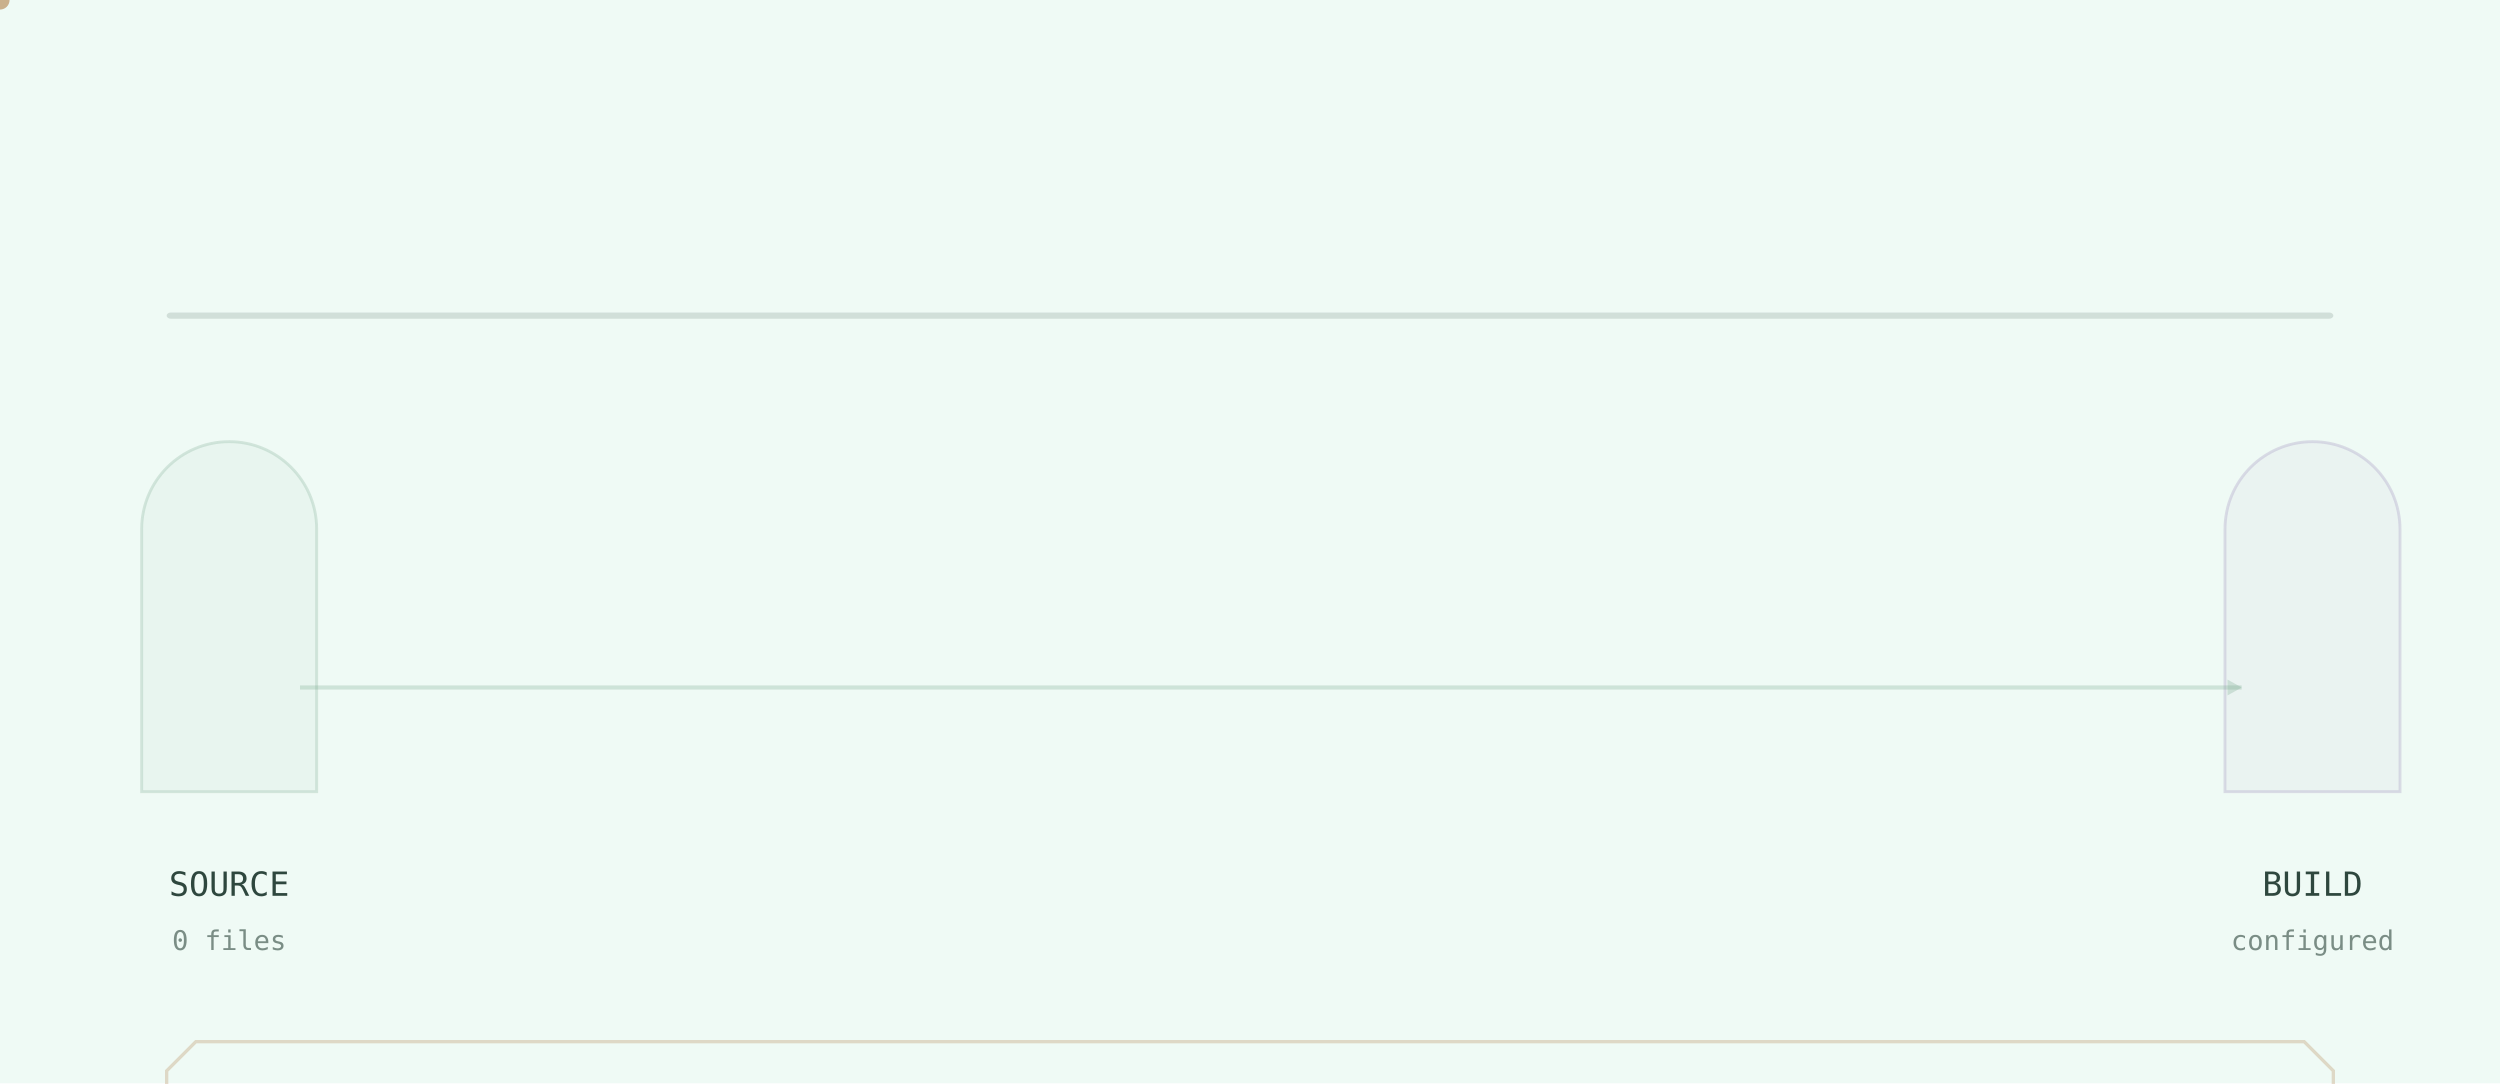
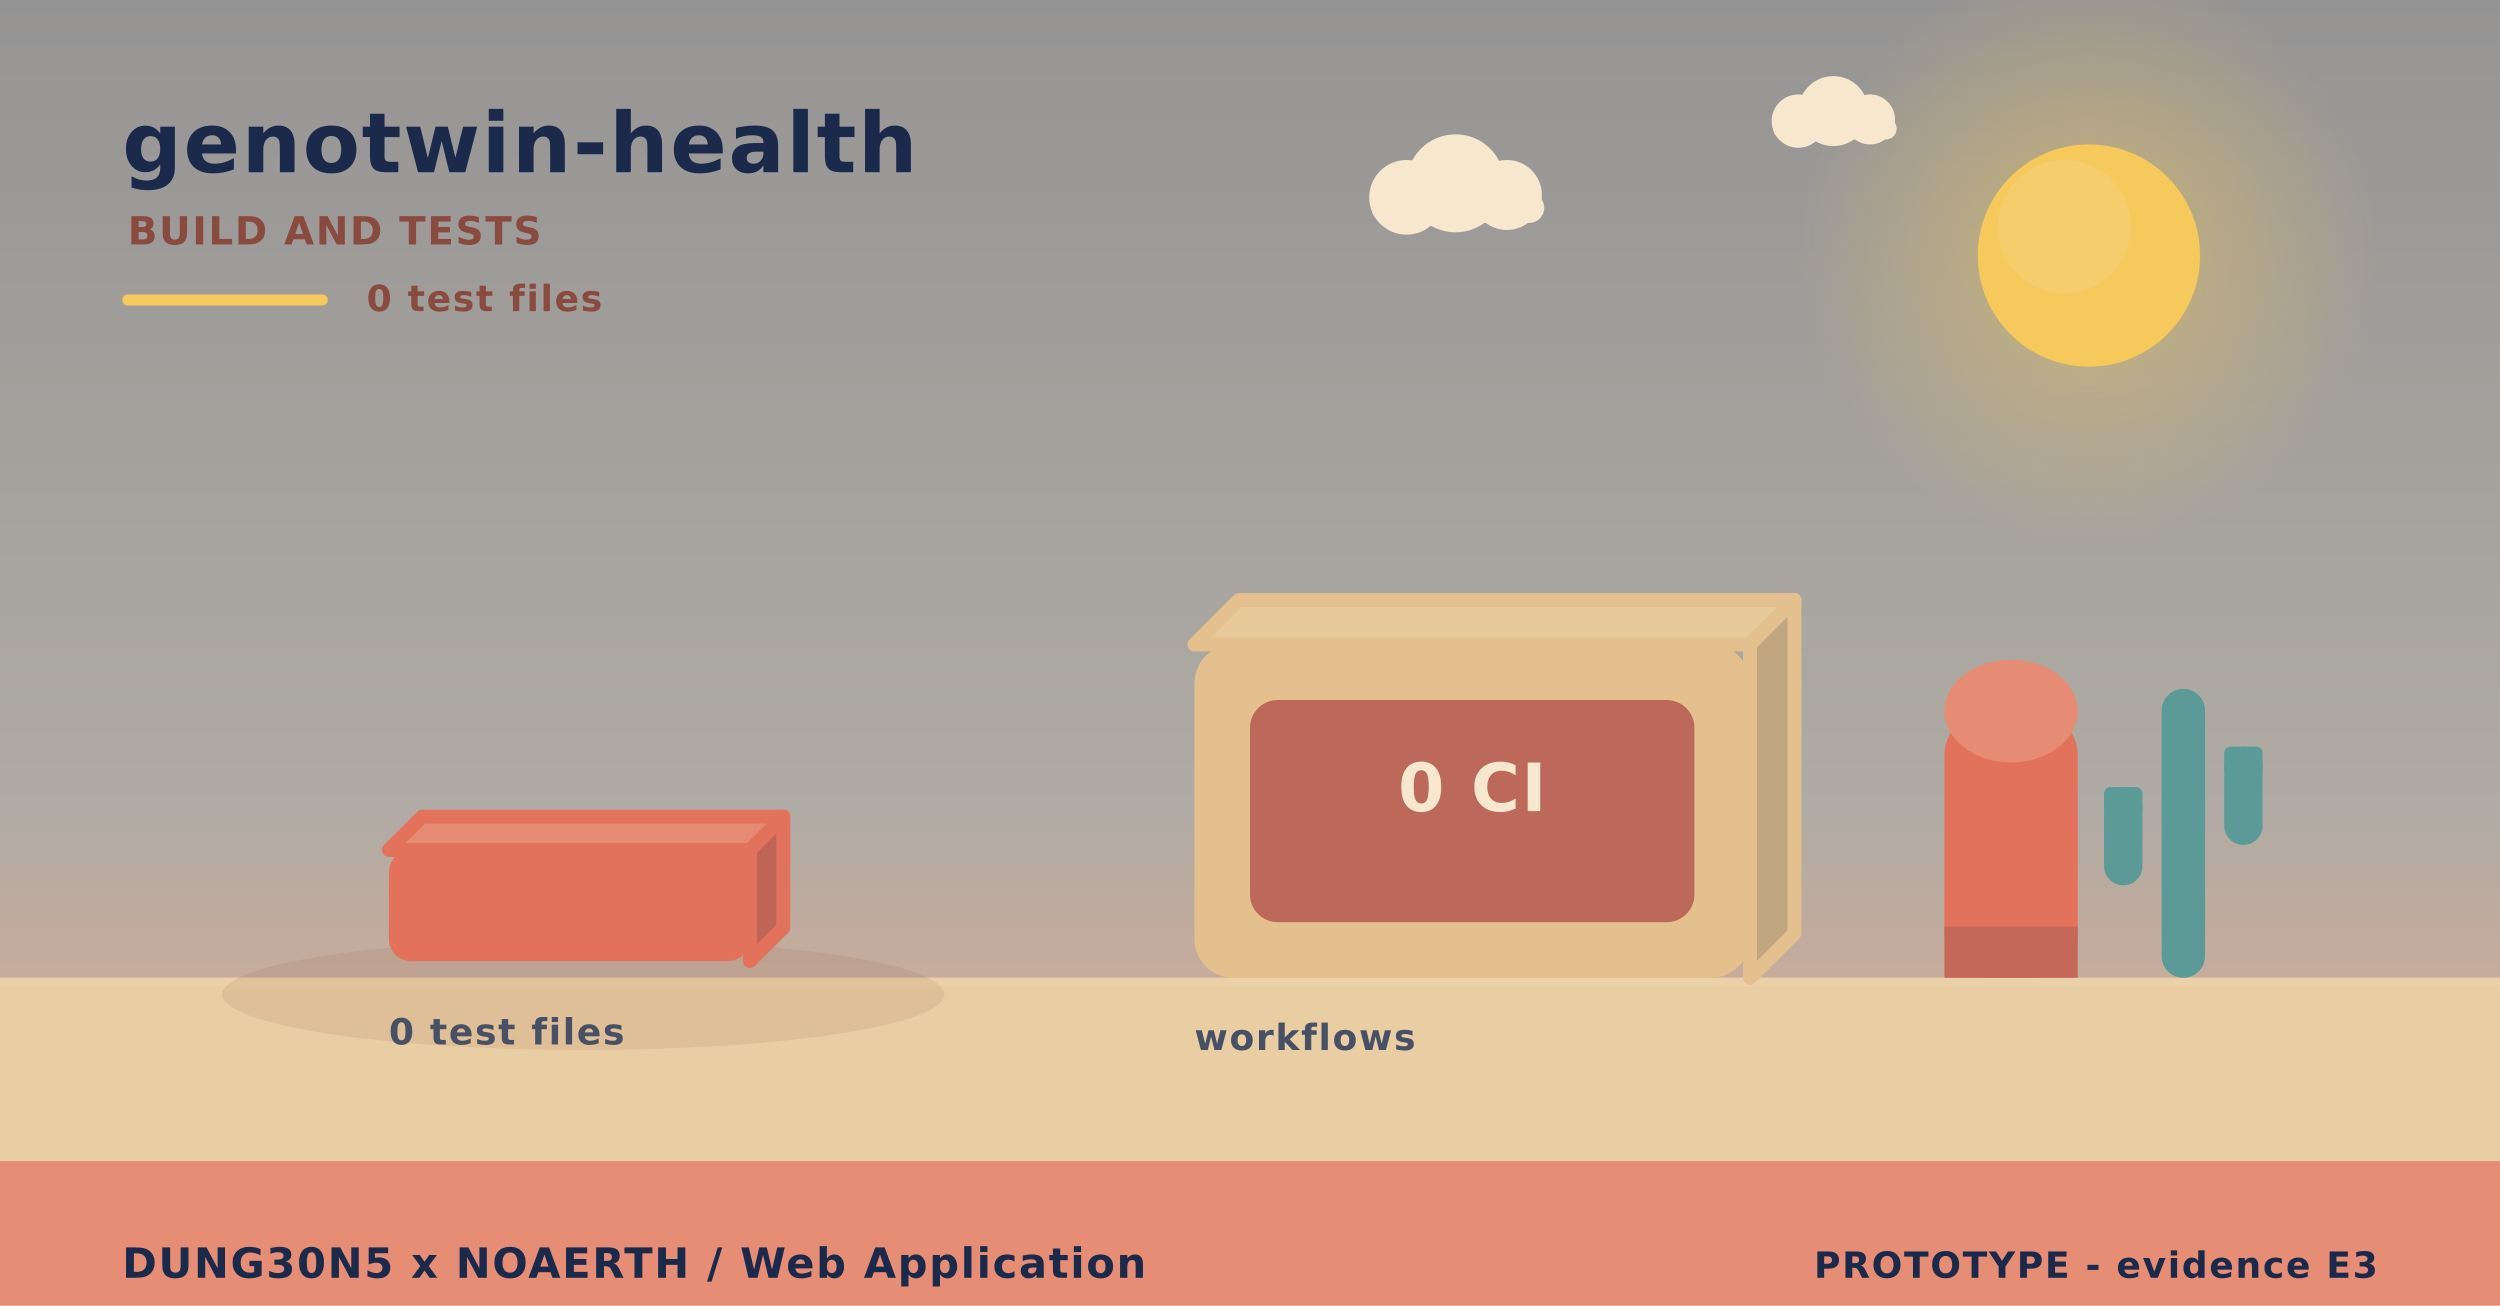
- <svg xmlns="http://www.w3.org/2000/svg" viewBox="0 0 1200 520" width="1200" height="520" role="img" aria-label="genotwin-health build evidence">
-   <rect width="1200" height="520" fill="#effaf5" />
-   <defs>
-     <linearGradient id="gb" x1="0" y1="0" x2="1" y2="1">
-       <stop offset="0%" stop-color="#74a68b" />
-       <stop offset="100%" stop-color="#907eb3" />
-     </linearGradient>
-   </defs>
-   <rect x="80.00" y="150.00" width="1040.00" height="3.00" rx="2.00" fill="rgba(26,52,43,0.140)" opacity="1.00" />
-   <path d="M68.00,380.00 L68.00,254.00 A42.00,42.00 0 0 1 152.00,254.00 L152.00,380.00 Z" fill="rgba(116,166,139,0.100)" opacity="0.55" stroke="rgba(116,166,139,0.450)" stroke-width="1.4" />
-   <polygon points="-192.26,189.00 -136.83,221.00 -136.83,157.00 -192.26,125.00" fill="#73614b" opacity="0.95" />
-   <polygon points="-247.68,221.00 -192.26,253.00 -192.26,189.00 -247.68,157.00" fill="#70628c" opacity="0.95" />
-   <polygon points="-192.26,125.00 -136.83,157.00 -192.26,189.00 -247.68,157.00" fill="#74a68b" opacity="0.95" />
-   <text x="110" y="430" font-family="ui-monospace,Menlo,monospace" font-size="16" fill="rgba(26,52,43,0.900)" text-anchor="middle">SOURCE</text>
-   <text x="110" y="456" font-family="ui-monospace,Menlo,monospace" font-size="13" fill="rgba(26,52,43,0.550)" text-anchor="middle">0 files</text>
-   <path d="M1068.00,380.00 L1068.00,254.00 A42.00,42.00 0 0 1 1152.00,254.00 L1152.00,380.00 Z" fill="rgba(144,126,179,0.100)" opacity="0.55" stroke="rgba(144,126,179,0.450)" stroke-width="1.4" />
-   <polygon points="673.77,689.00 729.19,721.00 729.19,657.00 673.77,625.00" fill="#73614b" opacity="0.95" />
-   <polygon points="618.34,721.00 673.77,753.00 673.77,689.00 618.34,657.00" fill="#70628c" opacity="0.95" />
-   <polygon points="673.77,625.00 729.19,657.00 673.77,689.00 618.34,657.00" fill="#907eb3" opacity="0.95" />
-   <text x="1110" y="430" font-family="ui-monospace,Menlo,monospace" font-size="16" fill="rgba(26,52,43,0.900)" text-anchor="middle">BUILD</text>
-   <text x="1110" y="456" font-family="ui-monospace,Menlo,monospace" font-size="13" fill="rgba(26,52,43,0.550)" text-anchor="middle">configured</text>
-   <line x1="144.00" y1="330.00" x2="1076.00" y2="330.00" stroke="rgba(116,166,139,0.500)" stroke-width="2.00" opacity="0.55" />
-   <polygon points="1076.00,330.00 1069.20,326.20 1069.20,333.80" fill="rgba(116,166,139,0.500)" opacity="0.55" />
-   <g opacity="0.9">
-     <circle cx="0.00" cy="0.00" r="4.60" fill="#c7a781" opacity="1.00" />
-     <animateTransform attributeName="transform" type="translate" values="144.00,330.00 1076.00,330.00" dur="4.0s" begin="0.0s" repeatCount="indefinite" />
-     <animateTransform attributeName="transform" type="translate" values="1076.00,330.00 144.00,330.00" dur="4.0s" begin="2.0s" repeatCount="indefinite" />
+ <svg xmlns="http://www.w3.org/2000/svg" width="900" height="470" viewBox="0 0 900 470" role="img" aria-label="genotwin-health - how it is verified">
+   <linearGradient id="skyb" x1="0" y1="0" x2="0" y2="1">
+     <stop offset="0" stop-color="#959494" />
+     <stop offset="0.62" stop-color="#b0aba4" />
+     <stop offset="1" stop-color="#f3ad8a" />
+   </linearGradient>
+   <rect width="900" height="470" fill="url(#skyb)" />
+   <radialGradient id="sunb">
+     <stop offset="0.35" stop-color="#f5c95c" stop-opacity="0.34" />
+     <stop offset="1" stop-color="#f5c95c" stop-opacity="0" />
+   </radialGradient>
+   <circle cx="752" cy="92" r="104" fill="url(#sunb)" />
+   <circle cx="752" cy="92" r="40" fill="#f5c95c" />
+   <circle cx="743.2" cy="81.6" r="24" fill="#f5d27e" opacity="0.5" />
+   <g>
+     <circle cx="524" cy="66" r="17.64" fill="#f6e7ce" />
+     <circle cx="506.36" cy="71.04" r="13.44" fill="#f6e7ce" />
+     <circle cx="542.48" cy="70.2" r="12.6" fill="#f6e7ce" />
+     <rect x="493.76" y="69.36" width="62.16" height="10.92" rx="5.46" fill="#f6e7ce" />
+     <animateTransform attributeName="transform" type="translate" values="0 0;24 0;0 0" dur="36s" begin="0s" repeatCount="indefinite" />
  </g>
-   <path d="M94.00,500.00 H1106.00 L1120.00,514.00 V546.00 L1106.00,560.00 H94.00 L80.00,546.00 V514.00 Z" fill="none" stroke="rgba(199,167,129,0.500)" stroke-width="1.60" opacity="0.80" />
-   <text x="600" y="536" font-family="ui-monospace,Menlo,monospace" font-size="16" fill="rgba(199,167,129,0.950)" text-anchor="middle">no test suite present in this repository — shown as measured, not implied</text>
+   <g>
+     <circle cx="660" cy="40" r="12.6" fill="#f6e7ce" />
+     <circle cx="647.4" cy="43.6" r="9.6" fill="#f6e7ce" />
+     <circle cx="673.2" cy="43" r="9" fill="#f6e7ce" />
+     <rect x="638.4" y="42.4" width="44.4" height="7.8" rx="3.9" fill="#f6e7ce" />
+     <animateTransform attributeName="transform" type="translate" values="0 0;-18 0;0 0" dur="46s" begin="3s" repeatCount="indefinite" />
+   </g>
+   <rect x="0" y="352" width="900" height="118" fill="#e9cda3" />
+   <rect x="0" y="352" width="900" height="3" fill="#ebd1a9" />
+   <text x="44" y="62" font-family="Verdana,DejaVu Sans,sans-serif" font-size="30" font-weight="700" letter-spacing="0.6" fill="#1b2a4a" text-anchor="start">genotwin-health</text>
+   <text x="46" y="88" font-family="Verdana,DejaVu Sans,sans-serif" font-size="14" font-weight="700" letter-spacing="0.6" fill="#894b3f" text-anchor="start">BUILD AND TESTS</text>
+   <rect x="44" y="106" width="74" height="4" rx="2" fill="#f5c95c" />
+   <text x="132" y="112" font-family="Verdana,DejaVu Sans,sans-serif" font-size="13" font-weight="700" letter-spacing="0.6" fill="#894b3f" text-anchor="start">0 test files</text>
+   <ellipse cx="210" cy="358" rx="130" ry="20" fill="rgba(138,90,68,0.11)" />
+   <g>
+     <path d="M140,306 L270,306 L282,294 L152,294 Z" fill="#e68c74" stroke="#e2725b" stroke-width="5" stroke-linejoin="round" />
+     <path d="M270,306 L282,294 L282,334 L270,346 Z" fill="#c06658" stroke="#e2725b" stroke-width="5" stroke-linejoin="round" />
+     <rect x="140" y="306" width="130" height="40" rx="8" fill="#e2725b" />
+     <animateTransform attributeName="transform" type="translate" values="0 10;0 0" dur="0.8s" begin="0.5s" fill="freeze" />
+   </g>
+   <text x="140" y="376" font-family="Verdana,DejaVu Sans,sans-serif" font-size="13" font-weight="700" letter-spacing="0.6" fill="#475064" text-anchor="start">0 test files</text>
+   <path d="M430,232 L630,232 L646,216 L446,216 Z" fill="#e7c99b" stroke="#e3c08d" stroke-width="5" stroke-linejoin="round" />
+   <path d="M630,232 L646,216 L646,336 L630,352 Z" fill="#c1a682" stroke="#e3c08d" stroke-width="5" stroke-linejoin="round" />
+   <rect x="430" y="232" width="200" height="120" rx="14" fill="#e3c08d" />
+   <rect x="450" y="252" width="160" height="80" rx="10" fill="#ba6458" opacity="0.94" />
+   <text x="530" y="292" font-family="Verdana,DejaVu Sans,sans-serif" font-size="24" font-weight="700" letter-spacing="0.6" fill="#f6e7ce" text-anchor="middle">0 CI</text>
+   <text x="430" y="378" font-family="Verdana,DejaVu Sans,sans-serif" font-size="13" font-weight="700" letter-spacing="0.6" fill="#475064" text-anchor="start">workflows</text>
+   <rect x="700" y="256" width="48" height="96" rx="16" fill="#e2725b" />
+   <ellipse cx="724" cy="256" rx="24" ry="18.46" fill="#e68c74" />
+   <rect x="700" y="333.54" width="48" height="18.46" fill="#c66859" />
+   <rect x="778.18" y="248" width="15.64" height="104" rx="7.82" fill="#5b9a97" />
+   <rect x="757.48" y="283.36" width="13.8" height="35.36" rx="6.9" fill="#5b9a97" />
+   <rect x="757.48" y="283.36" width="13.8" height="10.4" rx="2.3" fill="#5b9a97" />
+   <rect x="800.72" y="268.8" width="13.8" height="35.36" rx="6.9" fill="#5b9a97" />
+   <rect x="800.72" y="268.8" width="13.8" height="10.4" rx="2.3" fill="#5b9a97" />
+   <rect x="0" y="418" width="900" height="52" rx="0" fill="#e68972" opacity="0.94" />
+   <text x="44" y="460" font-family="Verdana,DejaVu Sans,sans-serif" font-size="15" font-weight="700" letter-spacing="0.6" fill="#1b2a4a" text-anchor="start">DUNG30N5 x NOAERTH  /  Web Application</text>
+   <text x="856" y="460" font-family="Verdana,DejaVu Sans,sans-serif" font-size="13" font-weight="700" letter-spacing="0.6" fill="#1b2a4a" text-anchor="end">PROTOTYPE  -  evidence E3</text>
</svg>
